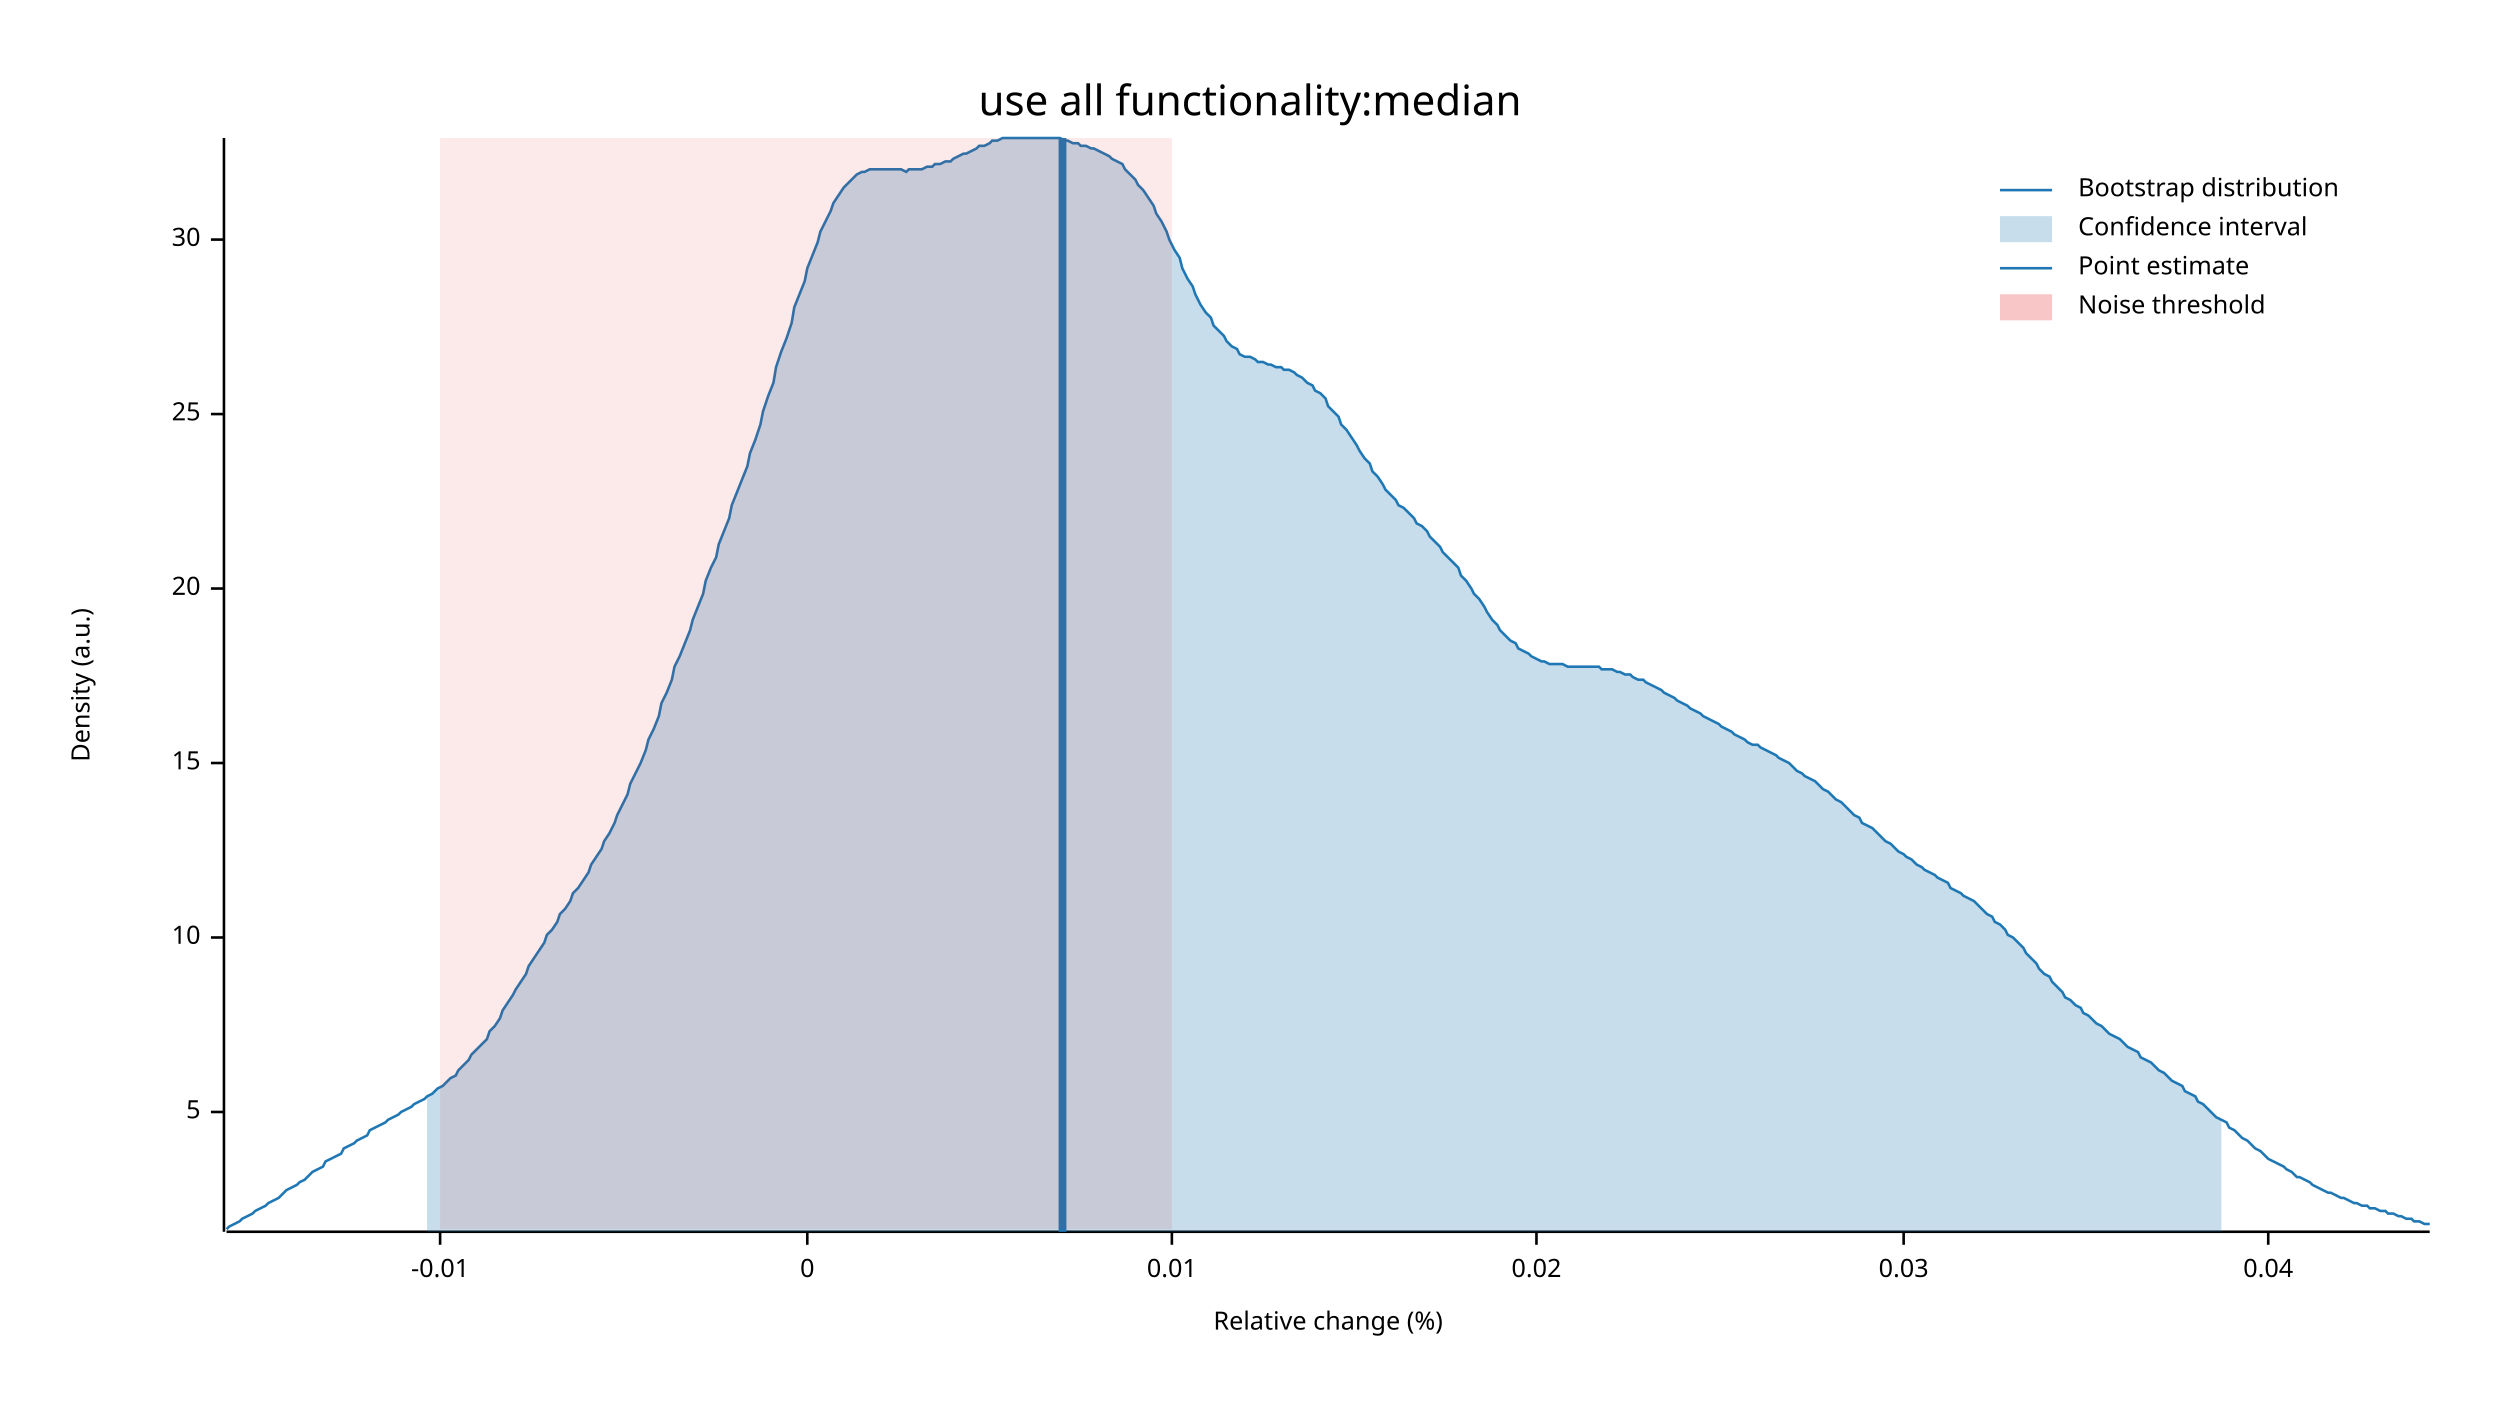
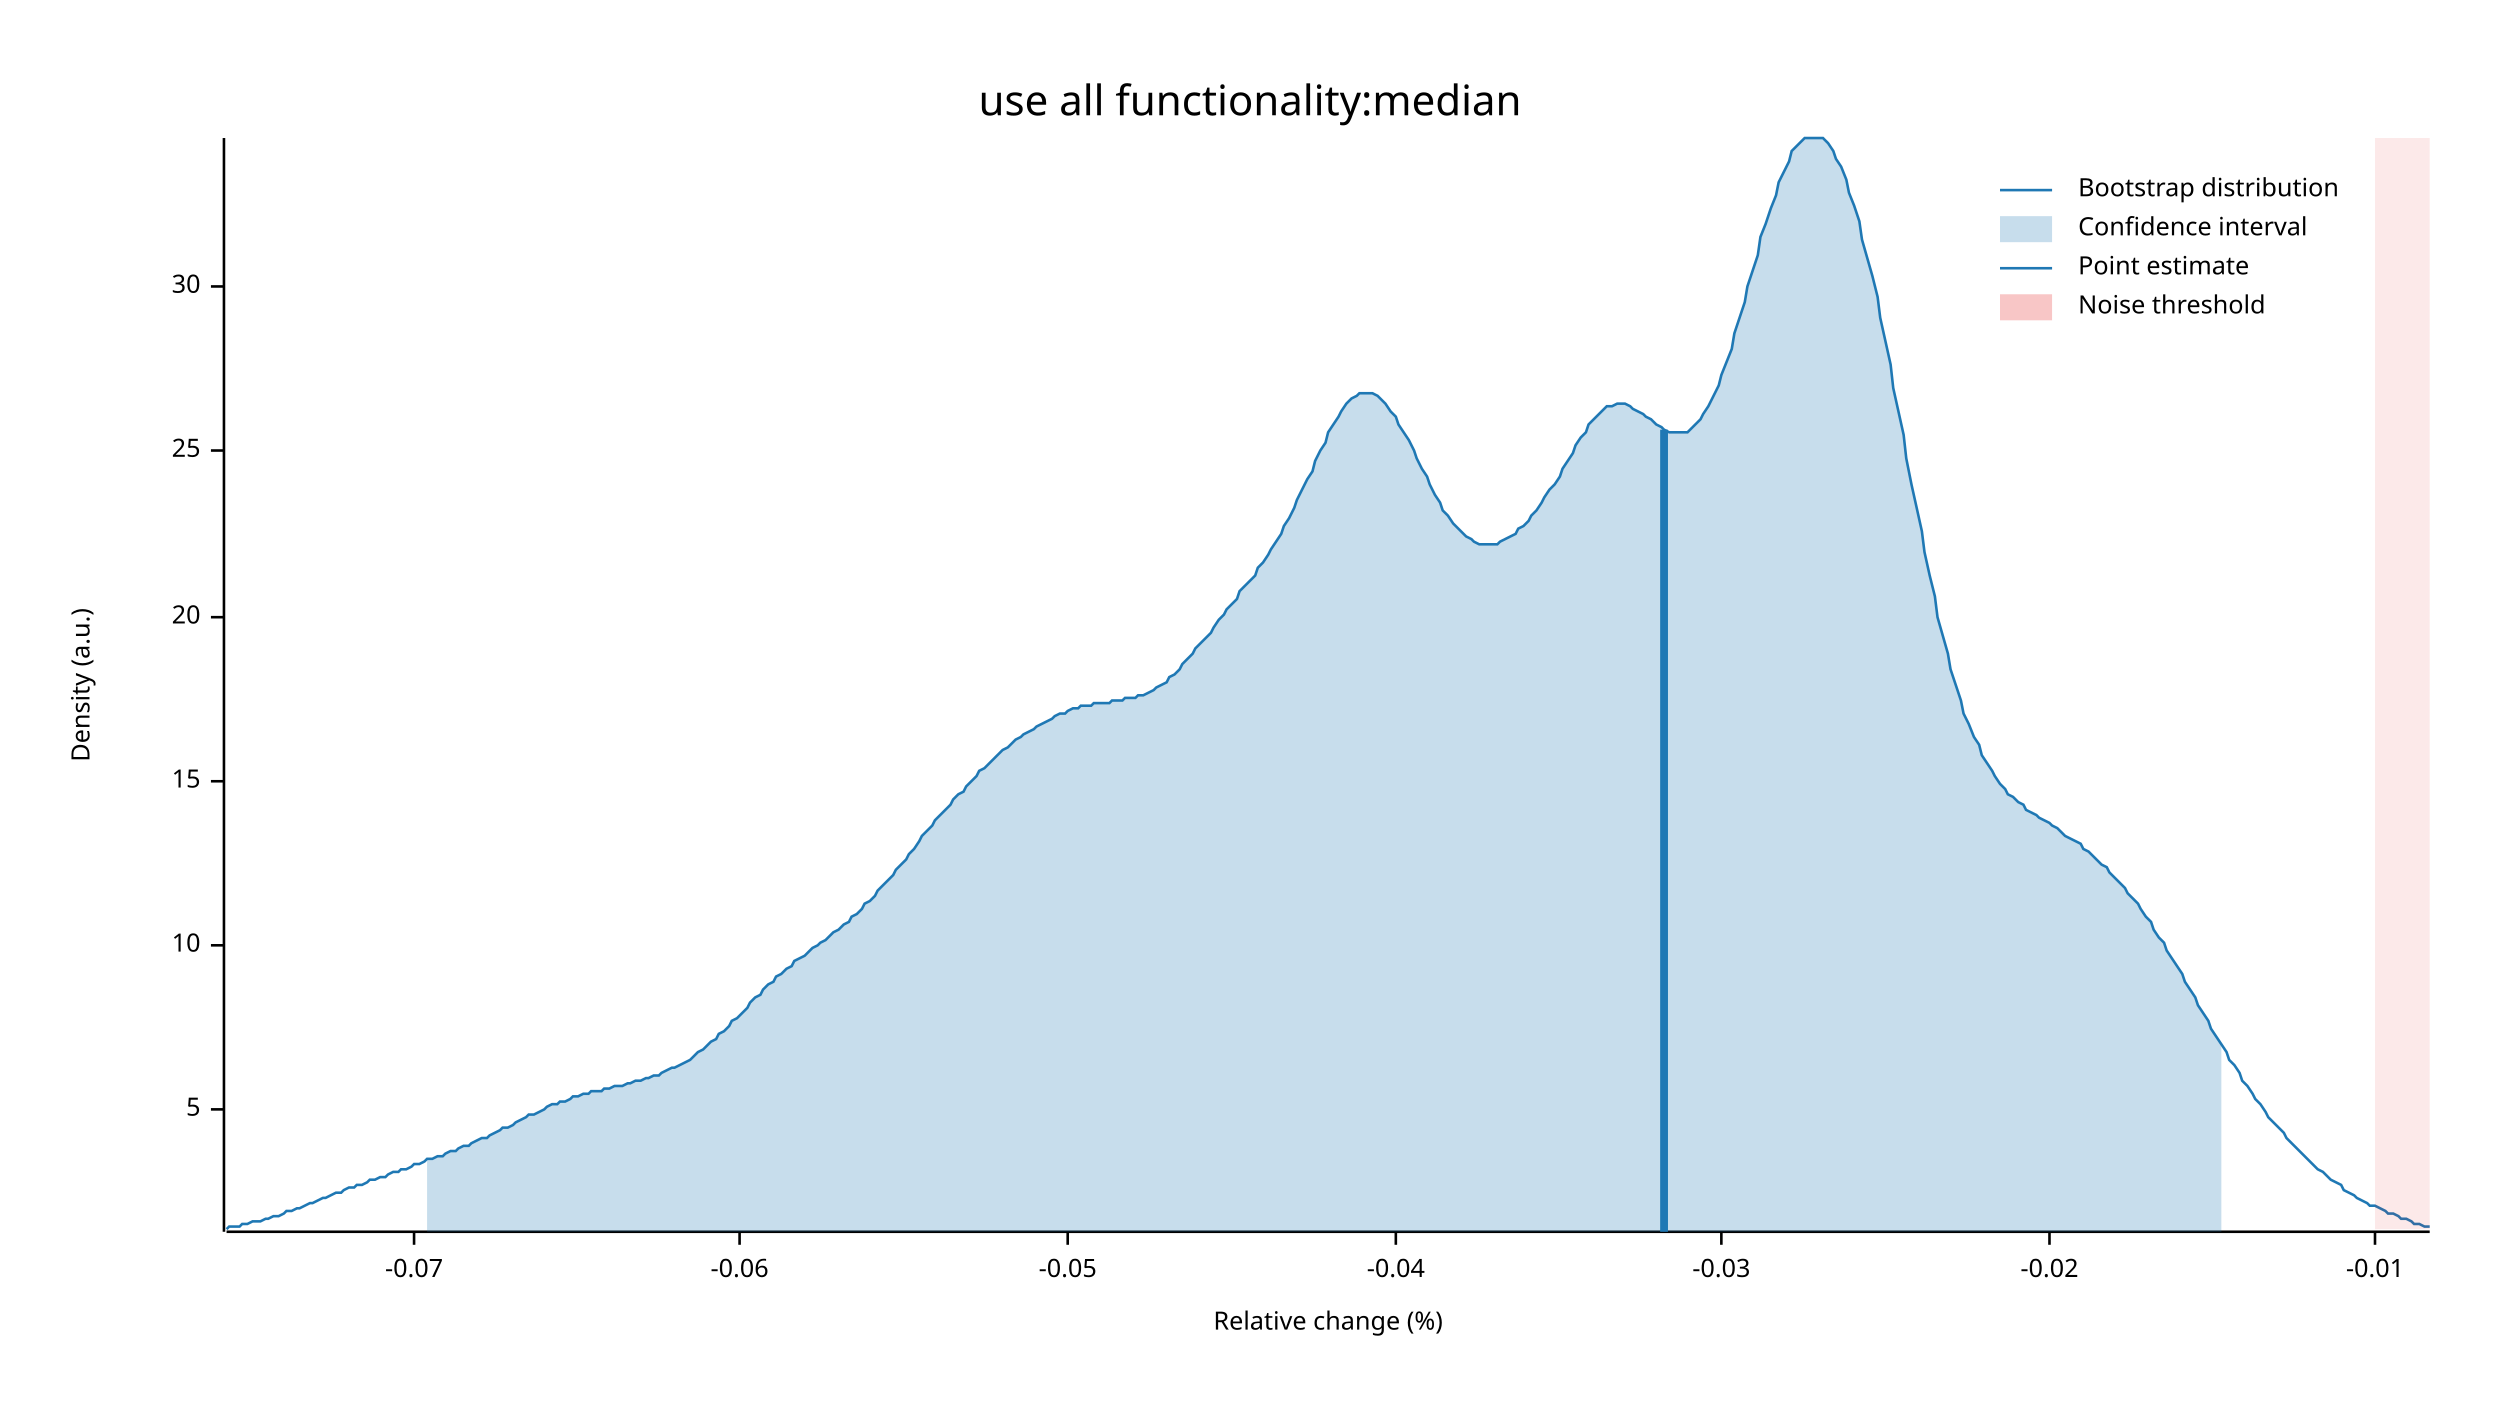
<svg xmlns="http://www.w3.org/2000/svg" width="960" height="540">
  <text x="480" y="32" dy="0.76em" text-anchor="middle" font-family="sans-serif" font-size="16.129" opacity="1" fill="#000000">
use all functionality:median
</text>
  <text x="27" y="263" dy="0.76em" text-anchor="middle" font-family="sans-serif" font-size="9.677" opacity="1" fill="#000000" transform="rotate(270, 27, 263)">
Density (a.u.)
</text>
  <text x="510" y="513" dy="-0.5ex" text-anchor="middle" font-family="sans-serif" font-size="9.677" opacity="1" fill="#000000">
Relative change (%)
</text>
  <polyline fill="none" opacity="1" stroke="#000000" stroke-width="1" points="86,53 86,473 " />
-   <text x="77" y="427" dy="0.5ex" text-anchor="end" font-family="sans-serif" font-size="9.677" opacity="1" fill="#000000">
+   <text x="77" y="426" dy="0.5ex" text-anchor="end" font-family="sans-serif" font-size="9.677" opacity="1" fill="#000000">
5
</text>
-   <polyline fill="none" opacity="1" stroke="#000000" stroke-width="1" points="81,427 86,427 " />
-   <text x="77" y="360" dy="0.5ex" text-anchor="end" font-family="sans-serif" font-size="9.677" opacity="1" fill="#000000">
+   <polyline fill="none" opacity="1" stroke="#000000" stroke-width="1" points="81,426 86,426 " />
+   <text x="77" y="363" dy="0.5ex" text-anchor="end" font-family="sans-serif" font-size="9.677" opacity="1" fill="#000000">
10
</text>
-   <polyline fill="none" opacity="1" stroke="#000000" stroke-width="1" points="81,360 86,360 " />
-   <text x="77" y="293" dy="0.5ex" text-anchor="end" font-family="sans-serif" font-size="9.677" opacity="1" fill="#000000">
+   <polyline fill="none" opacity="1" stroke="#000000" stroke-width="1" points="81,363 86,363 " />
+   <text x="77" y="300" dy="0.5ex" text-anchor="end" font-family="sans-serif" font-size="9.677" opacity="1" fill="#000000">
15
</text>
-   <polyline fill="none" opacity="1" stroke="#000000" stroke-width="1" points="81,293 86,293 " />
-   <text x="77" y="226" dy="0.5ex" text-anchor="end" font-family="sans-serif" font-size="9.677" opacity="1" fill="#000000">
+   <polyline fill="none" opacity="1" stroke="#000000" stroke-width="1" points="81,300 86,300 " />
+   <text x="77" y="237" dy="0.5ex" text-anchor="end" font-family="sans-serif" font-size="9.677" opacity="1" fill="#000000">
20
</text>
-   <polyline fill="none" opacity="1" stroke="#000000" stroke-width="1" points="81,226 86,226 " />
-   <text x="77" y="159" dy="0.5ex" text-anchor="end" font-family="sans-serif" font-size="9.677" opacity="1" fill="#000000">
+   <polyline fill="none" opacity="1" stroke="#000000" stroke-width="1" points="81,237 86,237 " />
+   <text x="77" y="173" dy="0.5ex" text-anchor="end" font-family="sans-serif" font-size="9.677" opacity="1" fill="#000000">
25
</text>
-   <polyline fill="none" opacity="1" stroke="#000000" stroke-width="1" points="81,159 86,159 " />
-   <text x="77" y="92" dy="0.5ex" text-anchor="end" font-family="sans-serif" font-size="9.677" opacity="1" fill="#000000">
+   <polyline fill="none" opacity="1" stroke="#000000" stroke-width="1" points="81,173 86,173 " />
+   <text x="77" y="110" dy="0.5ex" text-anchor="end" font-family="sans-serif" font-size="9.677" opacity="1" fill="#000000">
30
</text>
-   <polyline fill="none" opacity="1" stroke="#000000" stroke-width="1" points="81,92 86,92 " />
+   <polyline fill="none" opacity="1" stroke="#000000" stroke-width="1" points="81,110 86,110 " />
  <polyline fill="none" opacity="1" stroke="#000000" stroke-width="1" points="87,473 933,473 " />
-   <text x="169" y="483" dy="0.76em" text-anchor="middle" font-family="sans-serif" font-size="9.677" opacity="1" fill="#000000">
+   <text x="159" y="483" dy="0.76em" text-anchor="middle" font-family="sans-serif" font-size="9.677" opacity="1" fill="#000000">
+ -0.07
+ </text>
+   <polyline fill="none" opacity="1" stroke="#000000" stroke-width="1" points="159,473 159,478 " />
+   <text x="284" y="483" dy="0.76em" text-anchor="middle" font-family="sans-serif" font-size="9.677" opacity="1" fill="#000000">
+ -0.06
+ </text>
+   <polyline fill="none" opacity="1" stroke="#000000" stroke-width="1" points="284,473 284,478 " />
+   <text x="410" y="483" dy="0.76em" text-anchor="middle" font-family="sans-serif" font-size="9.677" opacity="1" fill="#000000">
+ -0.05
+ </text>
+   <polyline fill="none" opacity="1" stroke="#000000" stroke-width="1" points="410,473 410,478 " />
+   <text x="536" y="483" dy="0.76em" text-anchor="middle" font-family="sans-serif" font-size="9.677" opacity="1" fill="#000000">
+ -0.04
+ </text>
+   <polyline fill="none" opacity="1" stroke="#000000" stroke-width="1" points="536,473 536,478 " />
+   <text x="661" y="483" dy="0.76em" text-anchor="middle" font-family="sans-serif" font-size="9.677" opacity="1" fill="#000000">
+ -0.03
+ </text>
+   <polyline fill="none" opacity="1" stroke="#000000" stroke-width="1" points="661,473 661,478 " />
+   <text x="787" y="483" dy="0.76em" text-anchor="middle" font-family="sans-serif" font-size="9.677" opacity="1" fill="#000000">
+ -0.02
+ </text>
+   <polyline fill="none" opacity="1" stroke="#000000" stroke-width="1" points="787,473 787,478 " />
+   <text x="912" y="483" dy="0.76em" text-anchor="middle" font-family="sans-serif" font-size="9.677" opacity="1" fill="#000000">
-0.01
</text>
-   <polyline fill="none" opacity="1" stroke="#000000" stroke-width="1" points="169,473 169,478 " />
-   <text x="310" y="483" dy="0.76em" text-anchor="middle" font-family="sans-serif" font-size="9.677" opacity="1" fill="#000000">
- 0
- </text>
-   <polyline fill="none" opacity="1" stroke="#000000" stroke-width="1" points="310,473 310,478 " />
-   <text x="450" y="483" dy="0.76em" text-anchor="middle" font-family="sans-serif" font-size="9.677" opacity="1" fill="#000000">
- 0.01
- </text>
-   <polyline fill="none" opacity="1" stroke="#000000" stroke-width="1" points="450,473 450,478 " />
-   <text x="590" y="483" dy="0.76em" text-anchor="middle" font-family="sans-serif" font-size="9.677" opacity="1" fill="#000000">
- 0.02
- </text>
-   <polyline fill="none" opacity="1" stroke="#000000" stroke-width="1" points="590,473 590,478 " />
-   <text x="731" y="483" dy="0.76em" text-anchor="middle" font-family="sans-serif" font-size="9.677" opacity="1" fill="#000000">
- 0.03
- </text>
-   <polyline fill="none" opacity="1" stroke="#000000" stroke-width="1" points="731,473 731,478 " />
-   <text x="871" y="483" dy="0.76em" text-anchor="middle" font-family="sans-serif" font-size="9.677" opacity="1" fill="#000000">
- 0.04
- </text>
-   <polyline fill="none" opacity="1" stroke="#000000" stroke-width="1" points="871,473 871,478 " />
-   <polyline fill="none" opacity="1" stroke="#1F78B4" stroke-width="1" points="87,472 88,471 90,470 92,469 93,468 95,467 97,466 98,465 100,464 102,463 103,462 105,461 107,460 109,458 110,457 112,456 114,455 115,454 117,453 119,451 120,450 122,449 124,448 125,446 127,445 129,444 131,443 132,441 134,440 136,439 137,438 139,437 141,436 142,434 144,433 146,432 148,431 149,430 151,429 153,428 154,427 156,426 158,425 159,424 161,423 163,422 164,421 166,420 168,418 170,417 171,416 173,414 175,413 176,411 178,409 180,407 181,405 183,403 185,401 187,399 188,396 190,394 192,391 193,388 195,385 197,382 198,380 200,377 202,374 203,371 205,368 207,365 209,362 210,359 212,357 214,354 215,351 217,349 219,346 220,343 222,341 224,338 226,335 227,332 229,329 231,326 232,323 234,320 236,316 237,313 239,309 241,305 242,301 244,297 246,293 248,288 249,284 251,280 253,275 254,270 256,266 258,261 259,256 261,252 263,247 265,242 266,238 268,233 270,228 271,223 273,218 275,214 276,209 278,204 280,199 281,194 283,189 285,184 287,179 288,174 290,169 292,163 293,158 295,152 297,147 298,141 300,135 302,130 304,124 305,118 307,113 309,108 310,103 312,98 314,93 315,89 317,85 319,81 320,78 322,75 324,72 326,70 327,69 329,67 331,66 332,66 334,65 336,65 337,65 339,65 341,65 343,65 344,65 346,65 348,66 349,65 351,65 353,65 354,65 356,64 358,64 359,63 361,63 363,62 365,62 366,61 368,60 370,59 371,59 373,58 375,57 376,56 378,56 380,55 381,54 383,54 385,53 387,53 388,53 390,53 392,53 393,53 395,53 397,53 398,53 400,53 402,53 404,53 405,53 407,53 409,54 410,54 412,55 414,55 415,56 417,56 419,57 420,57 422,58 424,59 426,60 427,61 429,62 431,63 432,65 434,67 436,69 437,71 439,73 441,76 443,79 444,82 446,85 448,89 449,92 451,96 453,99 454,103 456,107 458,110 459,113 461,117 463,120 465,122 466,125 468,127 470,129 471,131 473,133 475,134 476,136 478,137 480,137 482,138 483,139 485,139 487,140 488,140 490,141 492,141 493,142 495,142 497,143 498,144 500,145 502,147 504,148 505,150 507,151 509,153 510,156 512,158 514,160 515,163 517,165 519,168 521,171 522,173 524,176 526,178 527,181 529,183 531,186 532,188 534,190 536,192 537,194 539,195 541,197 543,199 544,201 546,202 548,204 549,206 551,208 553,210 554,212 556,214 558,216 560,218 561,221 563,223 565,226 566,228 568,230 570,233 571,235 573,238 575,240 576,242 578,244 580,246 582,247 583,249 585,250 587,251 588,252 590,253 592,254 593,254 595,255 597,255 599,255 600,255 602,256 604,256 605,256 607,256 609,256 610,256 612,256 614,256 615,257 617,257 619,257 621,258 622,258 624,259 626,259 627,260 629,261 631,261 632,262 634,263 636,264 638,265 639,266 641,267 643,268 644,269 646,270 648,271 649,272 651,273 653,274 654,275 656,276 658,277 660,278 661,279 663,280 665,281 666,282 668,283 670,284 671,285 673,286 675,286 676,287 678,288 680,289 682,290 683,291 685,292 687,293 688,294 690,296 692,297 693,298 695,299 697,300 699,302 700,303 702,304 704,306 705,307 707,308 709,310 710,311 712,313 714,314 715,316 717,317 719,318 721,320 722,321 724,323 726,324 727,325 729,327 731,328 732,329 734,330 736,332 738,333 739,334 741,335 743,336 744,337 746,338 748,339 749,341 751,342 753,343 754,344 756,345 758,346 760,348 761,349 763,351 765,352 766,354 768,355 770,357 771,359 773,360 775,362 777,364 778,366 780,368 782,370 783,372 785,374 787,375 788,377 790,379 792,381 793,383 795,384 797,386 799,387 800,389 802,390 804,392 805,393 807,394 809,396 810,397 812,398 814,399 816,401 817,402 819,403 821,404 822,406 824,407 826,408 827,409 829,411 831,412 832,413 834,415 836,416 838,417 839,419 841,420 843,421 844,423 846,424 848,426 849,427 851,429 853,430 855,431 856,433 858,434 860,436 861,437 863,438 865,440 866,441 868,442 870,444 871,445 873,446 875,447 877,448 878,449 880,450 882,452 883,452 885,453 887,454 888,455 890,456 892,457 894,458 895,458 897,459 899,460 900,460 902,461 904,462 905,462 907,463 909,463 910,464 912,464 914,465 916,465 917,466 919,466 921,467 922,467 924,468 926,468 927,469 929,469 931,470 933,470 " />
-   <polygon opacity="0.25" fill="#1F78B4" points="164,421 166,420 168,418 170,417 171,416 173,414 175,413 176,411 178,409 180,407 181,405 183,403 185,401 187,399 188,396 190,394 192,391 193,388 195,385 197,382 198,380 200,377 202,374 203,371 205,368 207,365 209,362 210,359 212,357 214,354 215,351 217,349 219,346 220,343 222,341 224,338 226,335 227,332 229,329 231,326 232,323 234,320 236,316 237,313 239,309 241,305 242,301 244,297 246,293 248,288 249,284 251,280 253,275 254,270 256,266 258,261 259,256 261,252 263,247 265,242 266,238 268,233 270,228 271,223 273,218 275,214 276,209 278,204 280,199 281,194 283,189 285,184 287,179 288,174 290,169 292,163 293,158 295,152 297,147 298,141 300,135 302,130 304,124 305,118 307,113 309,108 310,103 312,98 314,93 315,89 317,85 319,81 320,78 322,75 324,72 326,70 327,69 329,67 331,66 332,66 334,65 336,65 337,65 339,65 341,65 343,65 344,65 346,65 348,66 349,65 351,65 353,65 354,65 356,64 358,64 359,63 361,63 363,62 365,62 366,61 368,60 370,59 371,59 373,58 375,57 376,56 378,56 380,55 381,54 383,54 385,53 387,53 388,53 390,53 392,53 393,53 395,53 397,53 398,53 400,53 402,53 404,53 405,53 407,53 409,54 410,54 412,55 414,55 415,56 417,56 419,57 420,57 422,58 424,59 426,60 427,61 429,62 431,63 432,65 434,67 436,69 437,71 439,73 441,76 443,79 444,82 446,85 448,89 449,92 451,96 453,99 454,103 456,107 458,110 459,113 461,117 463,120 465,122 466,125 468,127 470,129 471,131 473,133 475,134 476,136 478,137 480,137 482,138 483,139 485,139 487,140 488,140 490,141 492,141 493,142 495,142 497,143 498,144 500,145 502,147 504,148 505,150 507,151 509,153 510,156 512,158 514,160 515,163 517,165 519,168 521,171 522,173 524,176 526,178 527,181 529,183 531,186 532,188 534,190 536,192 537,194 539,195 541,197 543,199 544,201 546,202 548,204 549,206 551,208 553,210 554,212 556,214 558,216 560,218 561,221 563,223 565,226 566,228 568,230 570,233 571,235 573,238 575,240 576,242 578,244 580,246 582,247 583,249 585,250 587,251 588,252 590,253 592,254 593,254 595,255 597,255 599,255 600,255 602,256 604,256 605,256 607,256 609,256 610,256 612,256 614,256 615,257 617,257 619,257 621,258 622,258 624,259 626,259 627,260 629,261 631,261 632,262 634,263 636,264 638,265 639,266 641,267 643,268 644,269 646,270 648,271 649,272 651,273 653,274 654,275 656,276 658,277 660,278 661,279 663,280 665,281 666,282 668,283 670,284 671,285 673,286 675,286 676,287 678,288 680,289 682,290 683,291 685,292 687,293 688,294 690,296 692,297 693,298 695,299 697,300 699,302 700,303 702,304 704,306 705,307 707,308 709,310 710,311 712,313 714,314 715,316 717,317 719,318 721,320 722,321 724,323 726,324 727,325 729,327 731,328 732,329 734,330 736,332 738,333 739,334 741,335 743,336 744,337 746,338 748,339 749,341 751,342 753,343 754,344 756,345 758,346 760,348 761,349 763,351 765,352 766,354 768,355 770,357 771,359 773,360 775,362 777,364 778,366 780,368 782,370 783,372 785,374 787,375 788,377 790,379 792,381 793,383 795,384 797,386 799,387 800,389 802,390 804,392 805,393 807,394 809,396 810,397 812,398 814,399 816,401 817,402 819,403 821,404 822,406 824,407 826,408 827,409 829,411 831,412 832,413 834,415 836,416 838,417 839,419 841,420 843,421 844,423 846,424 848,426 849,427 851,429 853,430 853,473 164,473 " />
-   <polyline fill="none" opacity="1" stroke="#1F78B4" stroke-width="3" points="408,473 408,53 " />
-   <rect x="169" y="53" width="281" height="419" opacity="0.1" fill="#E31A1C" stroke="none" />
+   <polyline fill="none" opacity="1" stroke="#000000" stroke-width="1" points="912,473 912,478 " />
+   <polyline fill="none" opacity="1" stroke="#1F78B4" stroke-width="1" points="87,472 88,471 90,471 92,471 93,470 95,470 97,469 98,469 100,469 102,468 103,468 105,467 107,467 109,466 110,465 112,465 114,464 115,464 117,463 119,462 120,462 122,461 124,460 125,460 127,459 129,458 131,458 132,457 134,456 136,456 137,455 139,455 141,454 142,453 144,453 146,452 148,452 149,451 151,450 153,450 154,449 156,449 158,448 159,447 161,447 163,446 164,445 166,445 168,444 170,444 171,443 173,442 175,442 176,441 178,440 180,440 181,439 183,438 185,437 187,437 188,436 190,435 192,434 193,433 195,433 197,432 198,431 200,430 202,429 203,428 205,428 207,427 209,426 210,425 212,424 214,424 215,423 217,423 219,422 220,421 222,421 224,420 226,420 227,419 229,419 231,419 232,418 234,418 236,417 237,417 239,417 241,416 242,416 244,415 246,415 248,414 249,414 251,413 253,413 254,412 256,411 258,410 259,410 261,409 263,408 265,407 266,406 268,404 270,403 271,402 273,400 275,399 276,397 278,396 280,394 281,392 283,391 285,389 287,387 288,385 290,383 292,382 293,380 295,378 297,377 298,375 300,374 302,372 304,371 305,369 307,368 309,367 310,366 312,364 314,363 315,362 317,361 319,359 320,358 322,357 324,355 326,354 327,352 329,351 331,349 332,347 334,346 336,344 337,342 339,340 341,338 343,336 344,334 346,332 348,330 349,328 351,326 353,323 354,321 356,319 358,317 359,315 361,313 363,311 365,309 366,307 368,305 370,304 371,302 373,300 375,298 376,296 378,295 380,293 381,292 383,290 385,288 387,287 388,286 390,284 392,283 393,282 395,281 397,280 398,279 400,278 402,277 404,276 405,275 407,274 409,274 410,273 412,272 414,272 415,271 417,271 419,271 420,270 422,270 424,270 426,270 427,269 429,269 431,269 432,268 434,268 436,268 437,267 439,267 441,266 443,265 444,264 446,263 448,262 449,260 451,259 453,257 454,255 456,253 458,251 459,249 461,247 463,245 465,243 466,241 468,238 470,236 471,234 473,232 475,230 476,227 478,225 480,223 482,221 483,218 485,216 487,213 488,211 490,208 492,205 493,202 495,199 497,195 498,192 500,188 502,184 504,181 505,177 507,173 509,170 510,166 512,163 514,160 515,158 517,155 519,153 521,152 522,151 524,151 526,151 527,151 529,152 531,154 532,155 534,158 536,160 537,163 539,166 541,169 543,173 544,176 546,180 548,183 549,186 551,190 553,193 554,196 556,198 558,201 560,203 561,204 563,206 565,207 566,208 568,209 570,209 571,209 573,209 575,209 576,208 578,207 580,206 582,205 583,203 585,202 587,200 588,198 590,196 592,193 593,191 595,188 597,186 599,183 600,180 602,177 604,174 605,171 607,168 609,166 610,163 612,161 614,159 615,158 617,156 619,156 621,155 622,155 624,155 626,156 627,157 629,158 631,159 632,160 634,161 636,163 638,164 639,165 641,166 643,166 644,166 646,166 648,166 649,165 651,163 653,161 654,159 656,156 658,152 660,148 661,144 663,139 665,134 666,128 668,122 670,116 671,110 673,104 675,98 676,91 678,86 680,80 682,75 683,70 685,66 687,62 688,58 690,56 692,54 693,53 695,53 697,53 699,53 700,53 702,55 704,58 705,61 707,64 709,69 710,74 712,79 714,85 715,92 717,99 719,106 721,114 722,122 724,131 726,140 727,149 729,158 731,167 732,176 734,186 736,195 738,204 739,212 741,221 743,229 744,237 746,244 748,251 749,257 751,263 753,269 754,274 756,278 758,283 760,286 761,290 763,293 765,296 766,298 768,301 770,303 771,305 773,306 775,308 777,309 778,311 780,312 782,313 783,314 785,315 787,316 788,317 790,318 792,320 793,321 795,322 797,323 799,324 800,326 802,327 804,329 805,330 807,332 809,333 810,335 812,337 814,339 816,341 817,343 819,345 821,347 822,349 824,352 826,354 827,357 829,360 831,362 832,365 834,368 836,371 838,374 839,377 841,380 843,383 844,386 846,389 848,392 849,395 851,398 853,401 855,404 856,407 858,409 860,412 861,415 863,417 865,420 866,422 868,424 870,427 871,429 873,431 875,433 877,435 878,437 880,439 882,441 883,442 885,444 887,446 888,447 890,449 892,450 894,452 895,453 897,454 899,455 900,457 902,458 904,459 905,460 907,461 909,462 910,463 912,463 914,464 916,465 917,466 919,466 921,467 922,468 924,468 926,469 927,470 929,470 931,471 933,471 " />
+   <polygon opacity="0.25" fill="#1F78B4" points="164,445 166,445 168,444 170,444 171,443 173,442 175,442 176,441 178,440 180,440 181,439 183,438 185,437 187,437 188,436 190,435 192,434 193,433 195,433 197,432 198,431 200,430 202,429 203,428 205,428 207,427 209,426 210,425 212,424 214,424 215,423 217,423 219,422 220,421 222,421 224,420 226,420 227,419 229,419 231,419 232,418 234,418 236,417 237,417 239,417 241,416 242,416 244,415 246,415 248,414 249,414 251,413 253,413 254,412 256,411 258,410 259,410 261,409 263,408 265,407 266,406 268,404 270,403 271,402 273,400 275,399 276,397 278,396 280,394 281,392 283,391 285,389 287,387 288,385 290,383 292,382 293,380 295,378 297,377 298,375 300,374 302,372 304,371 305,369 307,368 309,367 310,366 312,364 314,363 315,362 317,361 319,359 320,358 322,357 324,355 326,354 327,352 329,351 331,349 332,347 334,346 336,344 337,342 339,340 341,338 343,336 344,334 346,332 348,330 349,328 351,326 353,323 354,321 356,319 358,317 359,315 361,313 363,311 365,309 366,307 368,305 370,304 371,302 373,300 375,298 376,296 378,295 380,293 381,292 383,290 385,288 387,287 388,286 390,284 392,283 393,282 395,281 397,280 398,279 400,278 402,277 404,276 405,275 407,274 409,274 410,273 412,272 414,272 415,271 417,271 419,271 420,270 422,270 424,270 426,270 427,269 429,269 431,269 432,268 434,268 436,268 437,267 439,267 441,266 443,265 444,264 446,263 448,262 449,260 451,259 453,257 454,255 456,253 458,251 459,249 461,247 463,245 465,243 466,241 468,238 470,236 471,234 473,232 475,230 476,227 478,225 480,223 482,221 483,218 485,216 487,213 488,211 490,208 492,205 493,202 495,199 497,195 498,192 500,188 502,184 504,181 505,177 507,173 509,170 510,166 512,163 514,160 515,158 517,155 519,153 521,152 522,151 524,151 526,151 527,151 529,152 531,154 532,155 534,158 536,160 537,163 539,166 541,169 543,173 544,176 546,180 548,183 549,186 551,190 553,193 554,196 556,198 558,201 560,203 561,204 563,206 565,207 566,208 568,209 570,209 571,209 573,209 575,209 576,208 578,207 580,206 582,205 583,203 585,202 587,200 588,198 590,196 592,193 593,191 595,188 597,186 599,183 600,180 602,177 604,174 605,171 607,168 609,166 610,163 612,161 614,159 615,158 617,156 619,156 621,155 622,155 624,155 626,156 627,157 629,158 631,159 632,160 634,161 636,163 638,164 639,165 641,166 643,166 644,166 646,166 648,166 649,165 651,163 653,161 654,159 656,156 658,152 660,148 661,144 663,139 665,134 666,128 668,122 670,116 671,110 673,104 675,98 676,91 678,86 680,80 682,75 683,70 685,66 687,62 688,58 690,56 692,54 693,53 695,53 697,53 699,53 700,53 702,55 704,58 705,61 707,64 709,69 710,74 712,79 714,85 715,92 717,99 719,106 721,114 722,122 724,131 726,140 727,149 729,158 731,167 732,176 734,186 736,195 738,204 739,212 741,221 743,229 744,237 746,244 748,251 749,257 751,263 753,269 754,274 756,278 758,283 760,286 761,290 763,293 765,296 766,298 768,301 770,303 771,305 773,306 775,308 777,309 778,311 780,312 782,313 783,314 785,315 787,316 788,317 790,318 792,320 793,321 795,322 797,323 799,324 800,326 802,327 804,329 805,330 807,332 809,333 810,335 812,337 814,339 816,341 817,343 819,345 821,347 822,349 824,352 826,354 827,357 829,360 831,362 832,365 834,368 836,371 838,374 839,377 841,380 843,383 844,386 846,389 848,392 849,395 851,398 853,401 853,473 164,473 " />
+   <polyline fill="none" opacity="1" stroke="#1F78B4" stroke-width="3" points="639,473 639,165 " />
+   <rect x="912" y="53" width="21" height="419" opacity="0.1" fill="#E31A1C" stroke="none" />
  <text x="798" y="68" dy="0.76em" text-anchor="start" font-family="sans-serif" font-size="9.677" opacity="1" fill="#000000">
Bootstrap distribution
</text>
  <text x="798" y="83" dy="0.76em" text-anchor="start" font-family="sans-serif" font-size="9.677" opacity="1" fill="#000000">
Confidence interval
</text>
  <text x="798" y="98" dy="0.76em" text-anchor="start" font-family="sans-serif" font-size="9.677" opacity="1" fill="#000000">
Point estimate
</text>
  <text x="798" y="113" dy="0.76em" text-anchor="start" font-family="sans-serif" font-size="9.677" opacity="1" fill="#000000">
Noise threshold
</text>
  <polyline fill="none" opacity="1" stroke="#1F78B4" stroke-width="1" points="768,73 788,73 " />
  <rect x="768" y="83" width="20" height="10" opacity="0.25" fill="#1F78B4" stroke="none" />
  <polyline fill="none" opacity="1" stroke="#1F78B4" stroke-width="1" points="768,103 788,103 " />
  <rect x="768" y="113" width="20" height="10" opacity="0.25" fill="#E31A1C" stroke="none" />
</svg>
